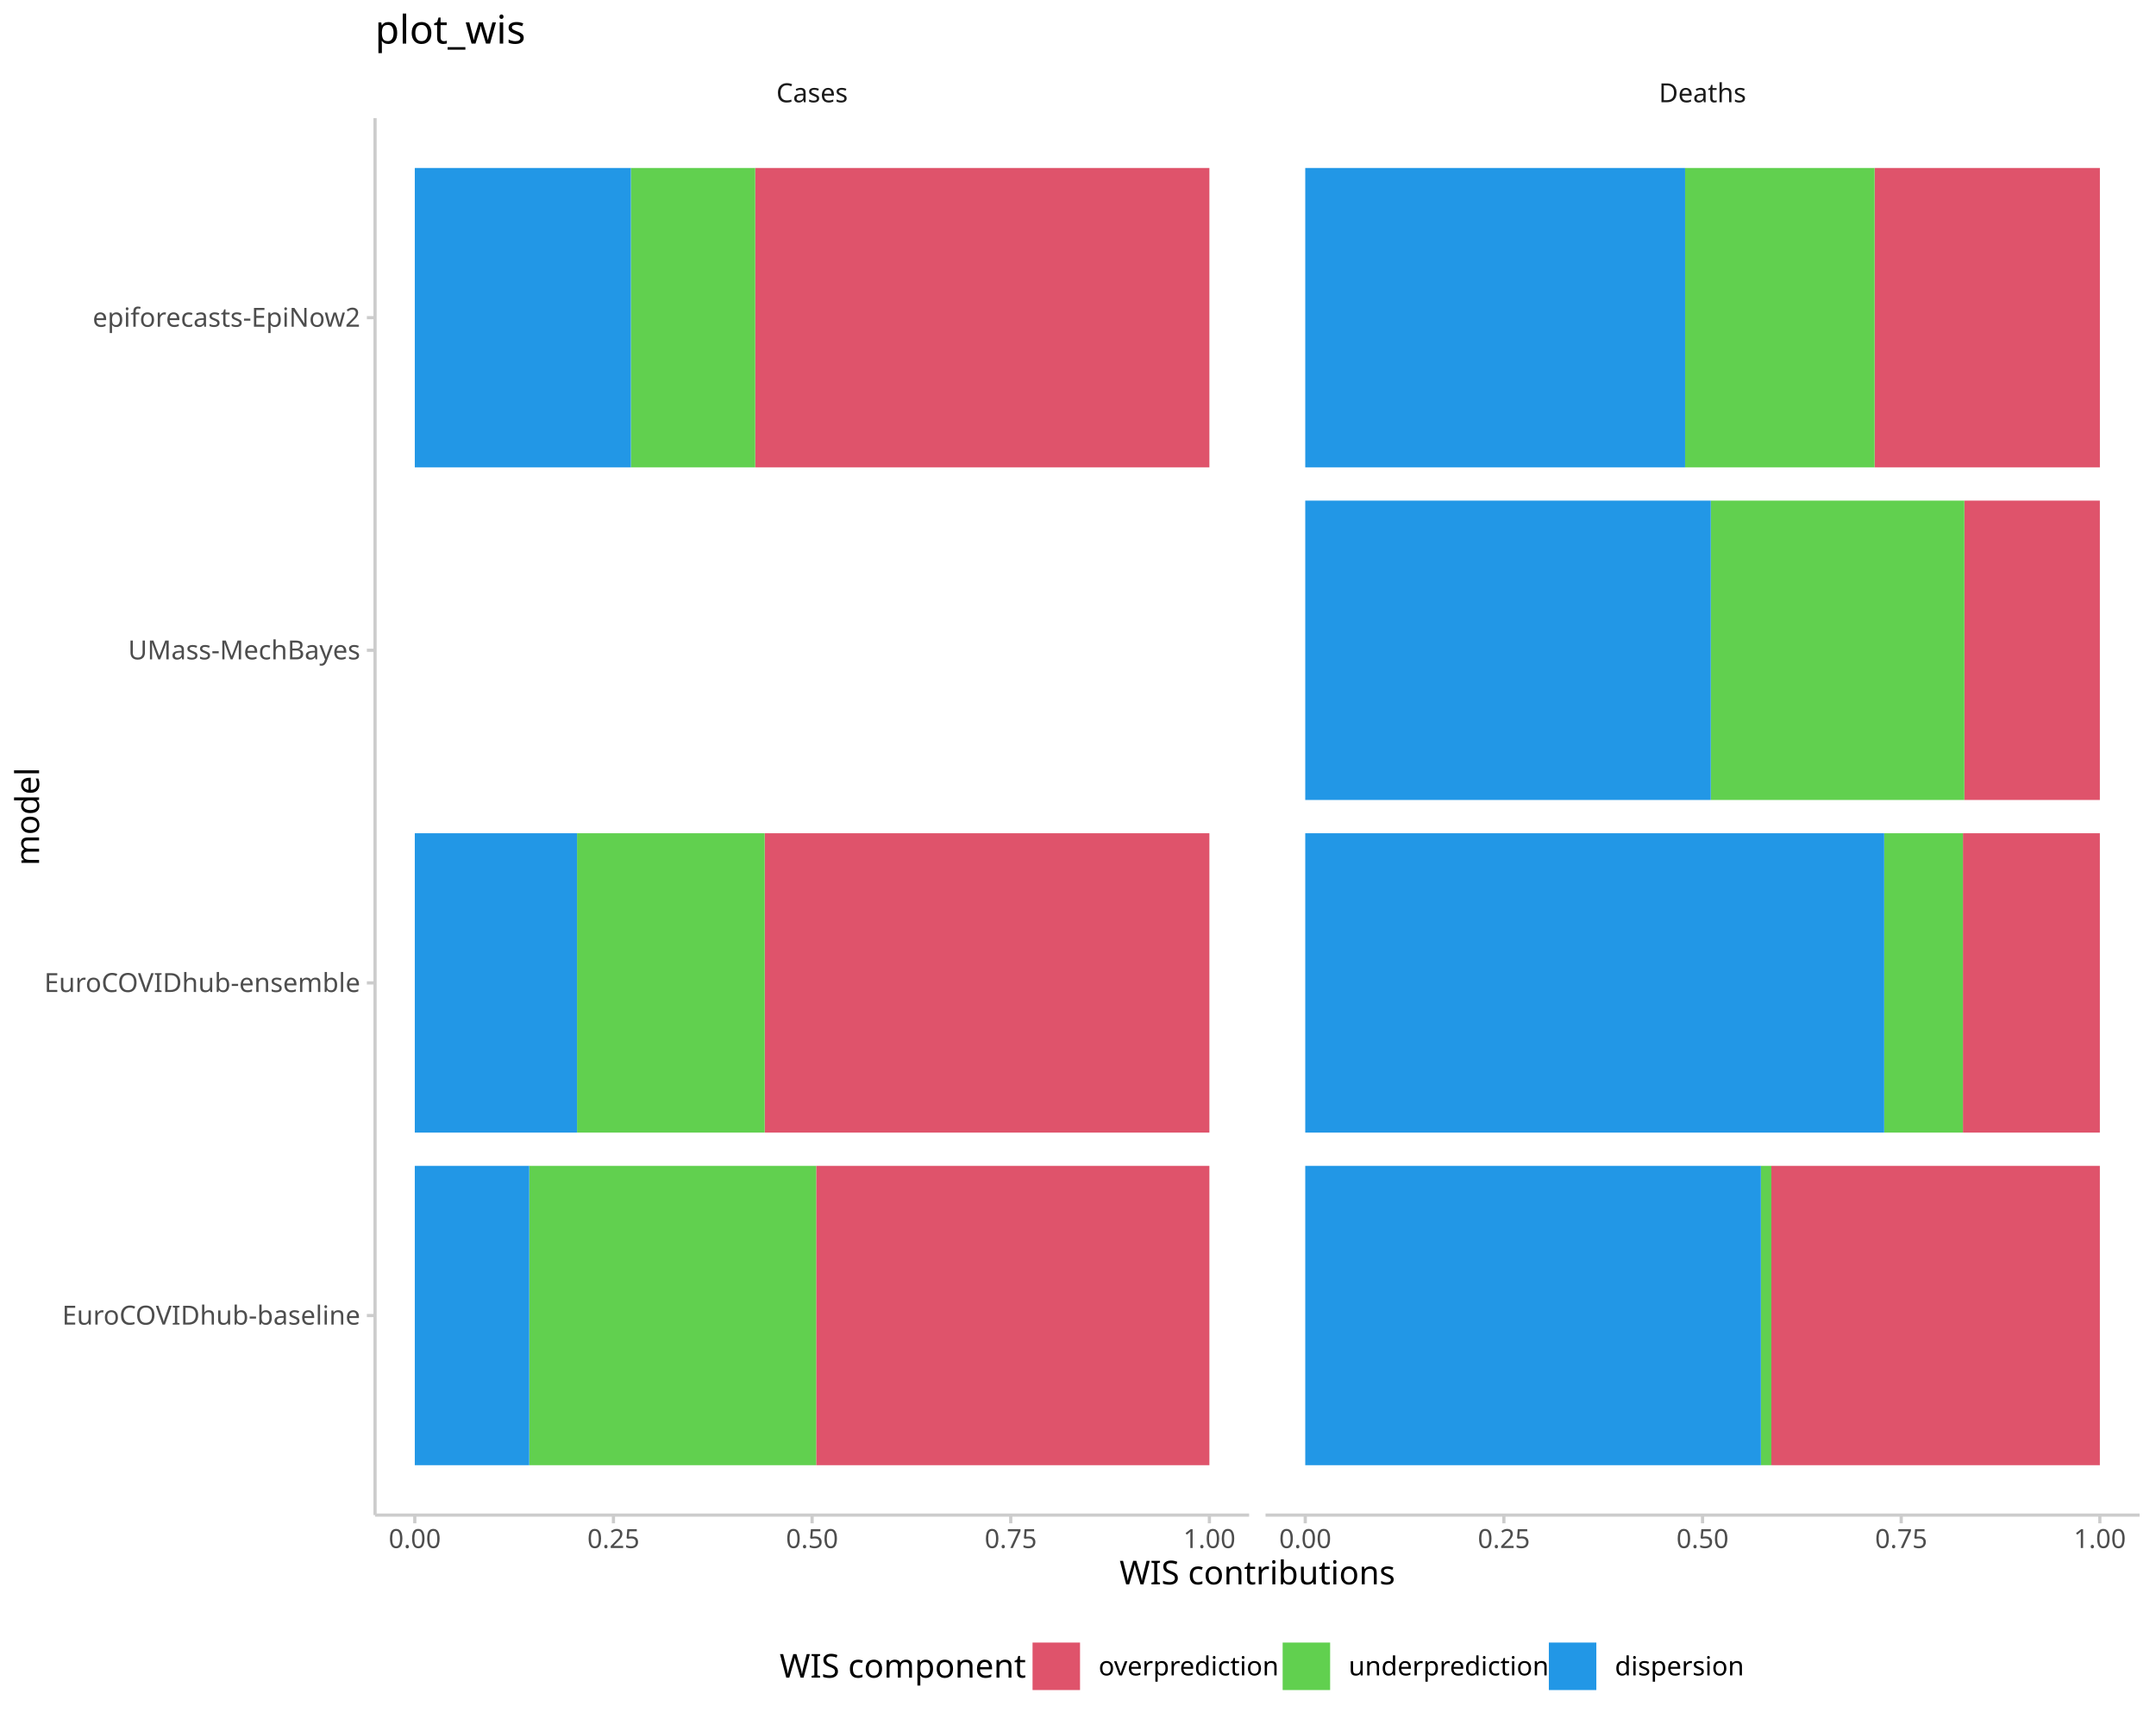
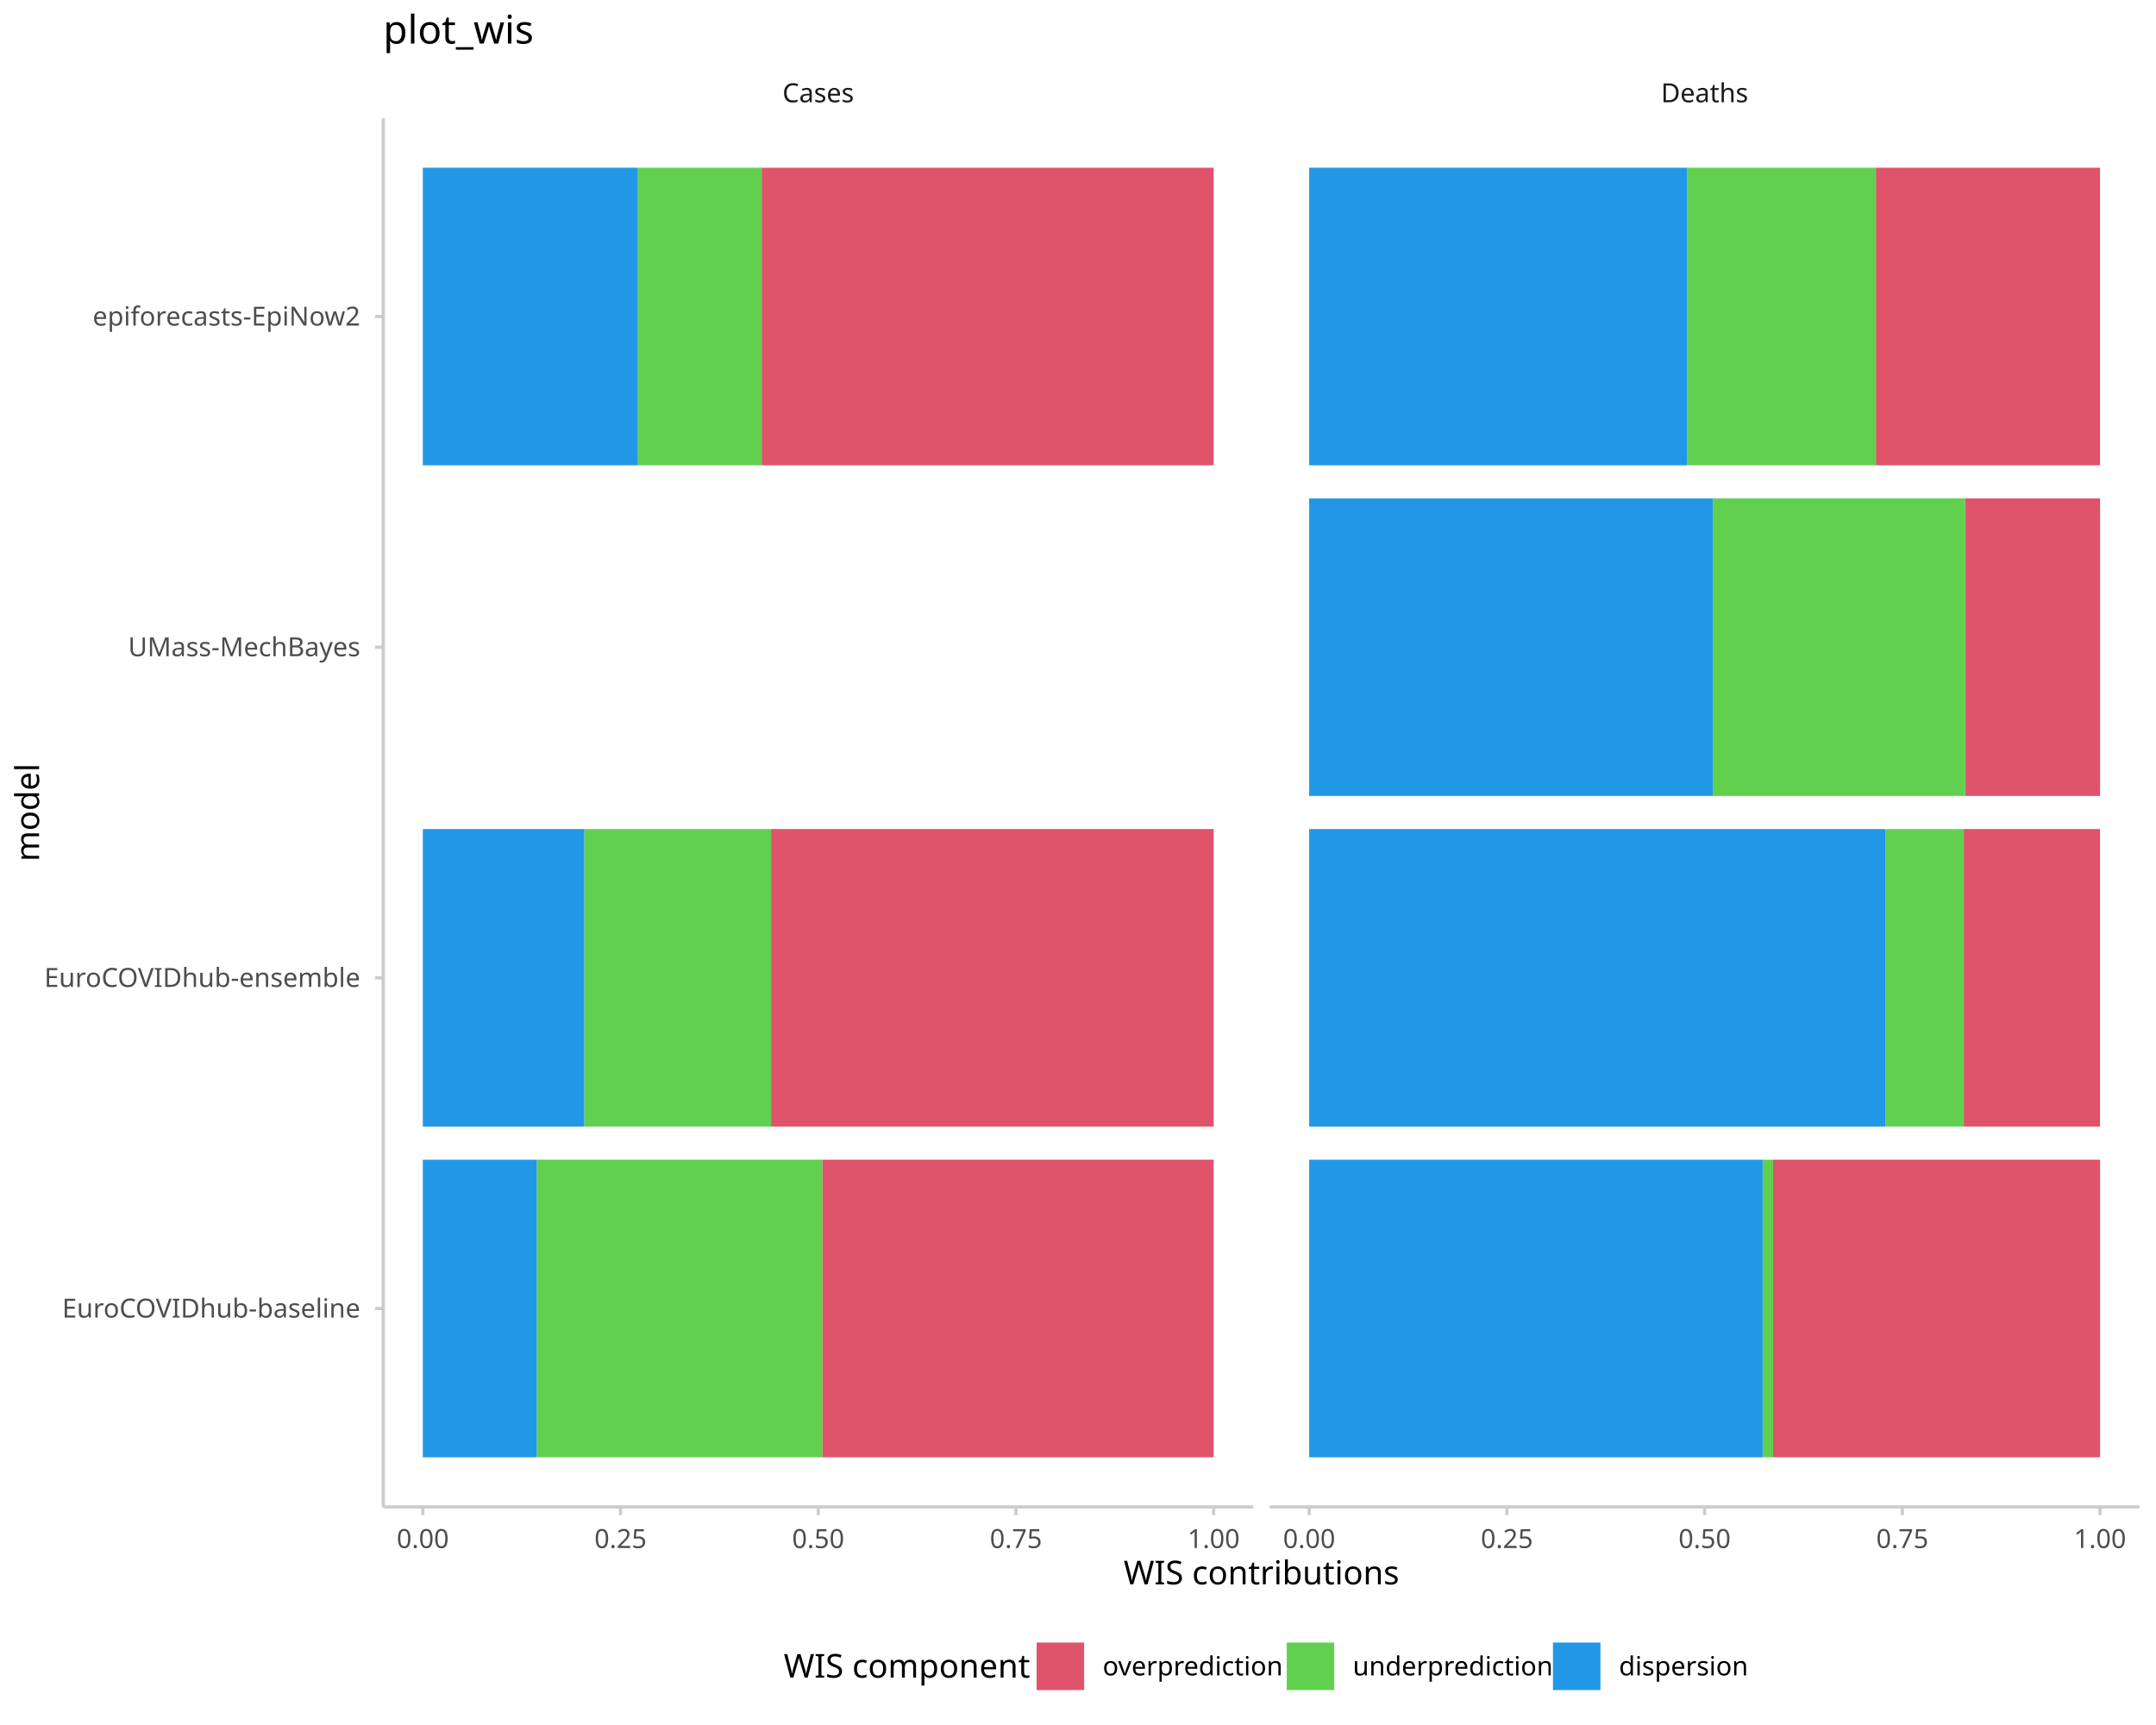
<svg xmlns="http://www.w3.org/2000/svg" class="svglite" data-engine-version="2.0" width="720.00pt" height="576.00pt" viewBox="0 0 720.00 576.00">
  <defs>
    <style type="text/css">
    .svglite line, .svglite polyline, .svglite polygon, .svglite path, .svglite rect, .svglite circle {
      fill: none;
      stroke: #000000;
      stroke-linecap: round;
      stroke-linejoin: round;
      stroke-miterlimit: 10.00;
    }
  </style>
  </defs>
  <rect width="100%" height="100%" style="stroke: none; fill: #FFFFFF;" />
  <defs>
    <clipPath id="cpMC4wMHw3MjAuMDB8MC4wMHw1NzYuMDA=">
      <rect x="0.00" y="0.00" width="720.00" height="576.00" />
    </clipPath>
  </defs>
  <g clip-path="url(#cpMC4wMHw3MjAuMDB8MC4wMHw1NzYuMDA=)">
- </g>
+     <rect x="0.00" y="0.00" width="720.00" height="576.00" style="stroke-width: 1.07; stroke: none; fill: #FFFFFF;" />
+   </g>
  <defs>
-     <clipPath id="cpMTI1LjI1fDQxNy4xNXwzOS40M3w1MDUuOTE=">
-       <rect x="125.25" y="39.43" width="291.89" height="466.48" />
+     <clipPath id="cpMTI3Ljk5fDQxOC41MnwzOS40M3w1MDMuMTc=">
+       <rect x="127.99" y="39.43" width="290.52" height="463.74" />
    </clipPath>
  </defs>
-   <g clip-path="url(#cpMTI1LjI1fDQxNy4xNXwzOS40M3w1MDUuOTE=)">
-     <rect x="255.36" y="278.23" width="148.52" height="99.96" style="stroke-width: 1.07; stroke: none; stroke-linecap: butt; stroke-linejoin: miter; fill: #DF536B;" />
-     <rect x="272.56" y="389.29" width="131.32" height="99.96" style="stroke-width: 1.07; stroke: none; stroke-linecap: butt; stroke-linejoin: miter; fill: #DF536B;" />
-     <rect x="252.21" y="56.09" width="151.67" height="99.96" style="stroke-width: 1.07; stroke: none; stroke-linecap: butt; stroke-linejoin: miter; fill: #DF536B;" />
-     <rect x="192.70" y="278.23" width="62.66" height="99.96" style="stroke-width: 1.07; stroke: none; stroke-linecap: butt; stroke-linejoin: miter; fill: #61D04F;" />
-     <rect x="176.74" y="389.29" width="95.82" height="99.96" style="stroke-width: 1.07; stroke: none; stroke-linecap: butt; stroke-linejoin: miter; fill: #61D04F;" />
-     <rect x="210.67" y="56.09" width="41.53" height="99.96" style="stroke-width: 1.07; stroke: none; stroke-linecap: butt; stroke-linejoin: miter; fill: #61D04F;" />
-     <rect x="138.52" y="278.23" width="54.18" height="99.96" style="stroke-width: 1.07; stroke: none; stroke-linecap: butt; stroke-linejoin: miter; fill: #2297E6;" />
-     <rect x="138.52" y="389.29" width="38.22" height="99.96" style="stroke-width: 1.07; stroke: none; stroke-linecap: butt; stroke-linejoin: miter; fill: #2297E6;" />
-     <rect x="138.52" y="56.09" width="72.15" height="99.96" style="stroke-width: 1.07; stroke: none; stroke-linecap: butt; stroke-linejoin: miter; fill: #2297E6;" />
+   <g clip-path="url(#cpMTI3Ljk5fDQxOC41MnwzOS40M3w1MDMuMTc=)">
+     <rect x="257.49" y="276.83" width="147.82" height="99.37" style="stroke-width: 1.07; stroke: none; stroke-linecap: butt; stroke-linejoin: miter; fill: #DF536B;" />
+     <rect x="274.60" y="387.24" width="130.71" height="99.37" style="stroke-width: 1.07; stroke: none; stroke-linecap: butt; stroke-linejoin: miter; fill: #DF536B;" />
+     <rect x="254.35" y="56.00" width="150.96" height="99.37" style="stroke-width: 1.07; stroke: none; stroke-linecap: butt; stroke-linejoin: miter; fill: #DF536B;" />
+     <rect x="195.12" y="276.83" width="62.37" height="99.37" style="stroke-width: 1.07; stroke: none; stroke-linecap: butt; stroke-linejoin: miter; fill: #61D04F;" />
+     <rect x="179.24" y="387.24" width="95.37" height="99.37" style="stroke-width: 1.07; stroke: none; stroke-linecap: butt; stroke-linejoin: miter; fill: #61D04F;" />
+     <rect x="213.01" y="56.00" width="41.34" height="99.37" style="stroke-width: 1.07; stroke: none; stroke-linecap: butt; stroke-linejoin: miter; fill: #61D04F;" />
+     <rect x="141.20" y="276.83" width="53.92" height="99.37" style="stroke-width: 1.07; stroke: none; stroke-linecap: butt; stroke-linejoin: miter; fill: #2297E6;" />
+     <rect x="141.20" y="387.24" width="38.04" height="99.37" style="stroke-width: 1.07; stroke: none; stroke-linecap: butt; stroke-linejoin: miter; fill: #2297E6;" />
+     <rect x="141.20" y="56.00" width="71.82" height="99.37" style="stroke-width: 1.07; stroke: none; stroke-linecap: butt; stroke-linejoin: miter; fill: #2297E6;" />
  </g>
  <g clip-path="url(#cpMC4wMHw3MjAuMDB8MC4wMHw1NzYuMDA=)">
</g>
  <defs>
-     <clipPath id="cpNDIyLjYzfDcxNC41MnwzOS40M3w1MDUuOTE=">
-       <rect x="422.63" y="39.43" width="291.89" height="466.48" />
+     <clipPath id="cpNDI0LjAwfDcxNC41MnwzOS40M3w1MDMuMTc=">
+       <rect x="424.00" y="39.43" width="290.52" height="463.74" />
    </clipPath>
  </defs>
-   <g clip-path="url(#cpNDIyLjYzfDcxNC41MnwzOS40M3w1MDUuOTE=)">
-     <rect x="655.52" y="278.23" width="45.73" height="99.96" style="stroke-width: 1.07; stroke: none; stroke-linecap: butt; stroke-linejoin: miter; fill: #DF536B;" />
-     <rect x="591.55" y="389.29" width="109.70" height="99.96" style="stroke-width: 1.07; stroke: none; stroke-linecap: butt; stroke-linejoin: miter; fill: #DF536B;" />
-     <rect x="656.00" y="167.16" width="45.25" height="99.96" style="stroke-width: 1.07; stroke: none; stroke-linecap: butt; stroke-linejoin: miter; fill: #DF536B;" />
-     <rect x="626.03" y="56.09" width="75.23" height="99.96" style="stroke-width: 1.07; stroke: none; stroke-linecap: butt; stroke-linejoin: miter; fill: #DF536B;" />
-     <rect x="629.24" y="278.23" width="26.29" height="99.96" style="stroke-width: 1.07; stroke: none; stroke-linecap: butt; stroke-linejoin: miter; fill: #61D04F;" />
-     <rect x="588.06" y="389.29" width="3.49" height="99.96" style="stroke-width: 1.07; stroke: none; stroke-linecap: butt; stroke-linejoin: miter; fill: #61D04F;" />
-     <rect x="571.33" y="167.16" width="84.67" height="99.96" style="stroke-width: 1.07; stroke: none; stroke-linecap: butt; stroke-linejoin: miter; fill: #61D04F;" />
-     <rect x="562.74" y="56.09" width="63.28" height="99.96" style="stroke-width: 1.07; stroke: none; stroke-linecap: butt; stroke-linejoin: miter; fill: #61D04F;" />
-     <rect x="435.89" y="278.23" width="193.34" height="99.96" style="stroke-width: 1.07; stroke: none; stroke-linecap: butt; stroke-linejoin: miter; fill: #2297E6;" />
-     <rect x="435.89" y="389.29" width="152.16" height="99.96" style="stroke-width: 1.07; stroke: none; stroke-linecap: butt; stroke-linejoin: miter; fill: #2297E6;" />
-     <rect x="435.89" y="167.16" width="135.43" height="99.96" style="stroke-width: 1.07; stroke: none; stroke-linecap: butt; stroke-linejoin: miter; fill: #2297E6;" />
-     <rect x="435.89" y="56.09" width="126.85" height="99.96" style="stroke-width: 1.07; stroke: none; stroke-linecap: butt; stroke-linejoin: miter; fill: #2297E6;" />
+   <g clip-path="url(#cpNDI0LjAwfDcxNC41MnwzOS40M3w1MDMuMTc=)">
+     <rect x="655.80" y="276.83" width="45.51" height="99.37" style="stroke-width: 1.07; stroke: none; stroke-linecap: butt; stroke-linejoin: miter; fill: #DF536B;" />
+     <rect x="592.13" y="387.24" width="109.19" height="99.37" style="stroke-width: 1.07; stroke: none; stroke-linecap: butt; stroke-linejoin: miter; fill: #DF536B;" />
+     <rect x="656.28" y="166.41" width="45.04" height="99.37" style="stroke-width: 1.07; stroke: none; stroke-linecap: butt; stroke-linejoin: miter; fill: #DF536B;" />
+     <rect x="626.44" y="56.00" width="74.87" height="99.37" style="stroke-width: 1.07; stroke: none; stroke-linecap: butt; stroke-linejoin: miter; fill: #DF536B;" />
+     <rect x="629.64" y="276.83" width="26.16" height="99.37" style="stroke-width: 1.07; stroke: none; stroke-linecap: butt; stroke-linejoin: miter; fill: #61D04F;" />
+     <rect x="588.65" y="387.24" width="3.48" height="99.37" style="stroke-width: 1.07; stroke: none; stroke-linecap: butt; stroke-linejoin: miter; fill: #61D04F;" />
+     <rect x="572.00" y="166.41" width="84.28" height="99.37" style="stroke-width: 1.07; stroke: none; stroke-linecap: butt; stroke-linejoin: miter; fill: #61D04F;" />
+     <rect x="563.45" y="56.00" width="62.99" height="99.37" style="stroke-width: 1.07; stroke: none; stroke-linecap: butt; stroke-linejoin: miter; fill: #61D04F;" />
+     <rect x="437.20" y="276.83" width="192.44" height="99.37" style="stroke-width: 1.07; stroke: none; stroke-linecap: butt; stroke-linejoin: miter; fill: #2297E6;" />
+     <rect x="437.20" y="387.24" width="151.45" height="99.37" style="stroke-width: 1.07; stroke: none; stroke-linecap: butt; stroke-linejoin: miter; fill: #2297E6;" />
+     <rect x="437.20" y="166.41" width="134.80" height="99.37" style="stroke-width: 1.07; stroke: none; stroke-linecap: butt; stroke-linejoin: miter; fill: #2297E6;" />
+     <rect x="437.20" y="56.00" width="126.25" height="99.37" style="stroke-width: 1.07; stroke: none; stroke-linecap: butt; stroke-linejoin: miter; fill: #2297E6;" />
  </g>
  <g clip-path="url(#cpMC4wMHw3MjAuMDB8MC4wMHw1NzYuMDA=)">
</g>
  <defs>
-     <clipPath id="cpMTI1LjI1fDQxNy4xNXwyMi43OHwzOS40Mw==">
-       <rect x="125.25" y="22.78" width="291.89" height="16.65" />
+     <clipPath id="cpMTI3Ljk5fDQxOC41MnwyMi43OHwzOS40Mw==">
+       <rect x="127.99" y="22.78" width="290.52" height="16.65" />
    </clipPath>
  </defs>
-   <g clip-path="url(#cpMTI1LjI1fDQxNy4xNXwyMi43OHwzOS40Mw==)">
-     <text x="271.20" y="34.14" text-anchor="middle" style="font-size: 8.80px; fill: #1A1A1A; font-family: sans;" textLength="24.95px" lengthAdjust="spacingAndGlyphs">Cases</text>
+   <g clip-path="url(#cpMTI3Ljk5fDQxOC41MnwyMi43OHwzOS40Mw==)">
+     <text x="273.25" y="34.14" text-anchor="middle" style="font-size: 8.80px; fill: #1A1A1A; font-family: sans;" textLength="24.95px" lengthAdjust="spacingAndGlyphs">Cases</text>
  </g>
  <g clip-path="url(#cpMC4wMHw3MjAuMDB8MC4wMHw1NzYuMDA=)">
</g>
  <defs>
-     <clipPath id="cpNDIyLjYzfDcxNC41MnwyMi43OHwzOS40Mw==">
-       <rect x="422.63" y="22.78" width="291.89" height="16.65" />
+     <clipPath id="cpNDI0LjAwfDcxNC41MnwyMi43OHwzOS40Mw==">
+       <rect x="424.00" y="22.78" width="290.52" height="16.65" />
    </clipPath>
  </defs>
-   <g clip-path="url(#cpNDIyLjYzfDcxNC41MnwyMi43OHwzOS40Mw==)">
-     <text x="568.57" y="34.14" text-anchor="middle" style="font-size: 8.80px; fill: #1A1A1A; font-family: sans;" textLength="27.89px" lengthAdjust="spacingAndGlyphs">Deaths</text>
+   <g clip-path="url(#cpNDI0LjAwfDcxNC41MnwyMi43OHwzOS40Mw==)">
+     <text x="569.26" y="34.14" text-anchor="middle" style="font-size: 8.80px; fill: #1A1A1A; font-family: sans;" textLength="27.89px" lengthAdjust="spacingAndGlyphs">Deaths</text>
  </g>
  <g clip-path="url(#cpMC4wMHw3MjAuMDB8MC4wMHw1NzYuMDA=)">
-     <polyline points="125.25,505.91 417.15,505.91 " style="stroke-width: 1.07; stroke: #CCCCCC; stroke-linecap: butt;" />
-     <polyline points="138.52,508.65 138.52,505.91 " style="stroke-width: 1.07; stroke: #CCCCCC; stroke-linecap: butt;" />
-     <polyline points="204.86,508.65 204.86,505.91 " style="stroke-width: 1.07; stroke: #CCCCCC; stroke-linecap: butt;" />
-     <polyline points="271.20,508.65 271.20,505.91 " style="stroke-width: 1.07; stroke: #CCCCCC; stroke-linecap: butt;" />
-     <polyline points="337.54,508.65 337.54,505.91 " style="stroke-width: 1.07; stroke: #CCCCCC; stroke-linecap: butt;" />
-     <polyline points="403.88,508.65 403.88,505.91 " style="stroke-width: 1.07; stroke: #CCCCCC; stroke-linecap: butt;" />
-     <text x="138.52" y="516.90" text-anchor="middle" style="font-size: 8.80px; fill: #4D4D4D; font-family: sans;" textLength="17.13px" lengthAdjust="spacingAndGlyphs">0.00</text>
-     <text x="204.86" y="516.90" text-anchor="middle" style="font-size: 8.80px; fill: #4D4D4D; font-family: sans;" textLength="17.13px" lengthAdjust="spacingAndGlyphs">0.25</text>
-     <text x="271.20" y="516.90" text-anchor="middle" style="font-size: 8.80px; fill: #4D4D4D; font-family: sans;" textLength="17.13px" lengthAdjust="spacingAndGlyphs">0.50</text>
-     <text x="337.54" y="516.90" text-anchor="middle" style="font-size: 8.80px; fill: #4D4D4D; font-family: sans;" textLength="17.13px" lengthAdjust="spacingAndGlyphs">0.75</text>
-     <text x="403.88" y="516.90" text-anchor="middle" style="font-size: 8.80px; fill: #4D4D4D; font-family: sans;" textLength="17.13px" lengthAdjust="spacingAndGlyphs">1.00</text>
-     <polyline points="422.63,505.91 714.52,505.91 " style="stroke-width: 1.07; stroke: #CCCCCC; stroke-linecap: butt;" />
-     <polyline points="435.89,508.65 435.89,505.91 " style="stroke-width: 1.07; stroke: #CCCCCC; stroke-linecap: butt;" />
-     <polyline points="502.23,508.65 502.23,505.91 " style="stroke-width: 1.07; stroke: #CCCCCC; stroke-linecap: butt;" />
-     <polyline points="568.57,508.65 568.57,505.91 " style="stroke-width: 1.07; stroke: #CCCCCC; stroke-linecap: butt;" />
-     <polyline points="634.91,508.65 634.91,505.91 " style="stroke-width: 1.07; stroke: #CCCCCC; stroke-linecap: butt;" />
-     <polyline points="701.25,508.65 701.25,505.91 " style="stroke-width: 1.07; stroke: #CCCCCC; stroke-linecap: butt;" />
-     <text x="435.89" y="516.90" text-anchor="middle" style="font-size: 8.80px; fill: #4D4D4D; font-family: sans;" textLength="17.13px" lengthAdjust="spacingAndGlyphs">0.00</text>
-     <text x="502.23" y="516.90" text-anchor="middle" style="font-size: 8.80px; fill: #4D4D4D; font-family: sans;" textLength="17.13px" lengthAdjust="spacingAndGlyphs">0.25</text>
-     <text x="568.57" y="516.90" text-anchor="middle" style="font-size: 8.80px; fill: #4D4D4D; font-family: sans;" textLength="17.13px" lengthAdjust="spacingAndGlyphs">0.50</text>
-     <text x="634.91" y="516.90" text-anchor="middle" style="font-size: 8.80px; fill: #4D4D4D; font-family: sans;" textLength="17.13px" lengthAdjust="spacingAndGlyphs">0.75</text>
-     <text x="701.25" y="516.90" text-anchor="middle" style="font-size: 8.80px; fill: #4D4D4D; font-family: sans;" textLength="17.13px" lengthAdjust="spacingAndGlyphs">1.00</text>
-     <polyline points="125.25,505.91 125.25,39.43 " style="stroke-width: 1.07; stroke: #CCCCCC; stroke-linecap: butt;" />
-     <text x="120.32" y="442.30" text-anchor="end" style="font-size: 8.80px; fill: #4D4D4D; font-family: sans;" textLength="96.87px" lengthAdjust="spacingAndGlyphs">EuroCOVIDhub-baseline</text>
-     <text x="120.32" y="331.24" text-anchor="end" style="font-size: 8.80px; fill: #4D4D4D; font-family: sans;" textLength="102.25px" lengthAdjust="spacingAndGlyphs">EuroCOVIDhub-ensemble</text>
-     <text x="120.32" y="220.17" text-anchor="end" style="font-size: 8.80px; fill: #4D4D4D; font-family: sans;" textLength="76.32px" lengthAdjust="spacingAndGlyphs">UMass-MechBayes</text>
-     <text x="120.32" y="109.10" text-anchor="end" style="font-size: 8.80px; fill: #4D4D4D; font-family: sans;" textLength="85.61px" lengthAdjust="spacingAndGlyphs">epiforecasts-EpiNow2</text>
-     <polyline points="122.51,439.27 125.25,439.27 " style="stroke-width: 1.07; stroke: #CCCCCC; stroke-linecap: butt;" />
-     <polyline points="122.51,328.21 125.25,328.21 " style="stroke-width: 1.07; stroke: #CCCCCC; stroke-linecap: butt;" />
-     <polyline points="122.51,217.14 125.25,217.14 " style="stroke-width: 1.07; stroke: #CCCCCC; stroke-linecap: butt;" />
-     <polyline points="122.51,106.07 125.25,106.07 " style="stroke-width: 1.07; stroke: #CCCCCC; stroke-linecap: butt;" />
-     <text x="419.89" y="529.04" text-anchor="middle" style="font-size: 11.00px; font-family: sans;" textLength="86.21px" lengthAdjust="spacingAndGlyphs">WIS contributions</text>
-     <text transform="translate(13.05,272.67) rotate(-90)" text-anchor="middle" style="font-size: 11.00px; font-family: sans;" textLength="29.96px" lengthAdjust="spacingAndGlyphs">model</text>
-     <text x="260.36" y="560.19" style="font-size: 11.00px; font-family: sans;" textLength="78.27px" lengthAdjust="spacingAndGlyphs">WIS component</text>
-     <rect x="344.82" y="548.47" width="15.86" height="15.86" style="stroke-width: 1.07; stroke: none; stroke-linecap: butt; stroke-linejoin: miter; fill: #DF536B;" />
-     <rect x="428.34" y="548.47" width="15.86" height="15.86" style="stroke-width: 1.07; stroke: none; stroke-linecap: butt; stroke-linejoin: miter; fill: #61D04F;" />
-     <rect x="517.24" y="548.47" width="15.86" height="15.86" style="stroke-width: 1.07; stroke: none; stroke-linecap: butt; stroke-linejoin: miter; fill: #2297E6;" />
-     <text x="366.87" y="559.43" style="font-size: 8.80px; font-family: sans;" textLength="55.28px" lengthAdjust="spacingAndGlyphs">overprediction</text>
-     <text x="450.39" y="559.43" style="font-size: 8.80px; font-family: sans;" textLength="60.67px" lengthAdjust="spacingAndGlyphs">underprediction</text>
-     <text x="539.29" y="559.43" style="font-size: 8.80px; font-family: sans;" textLength="40.12px" lengthAdjust="spacingAndGlyphs">dispersion</text>
-     <text x="125.25" y="14.56" style="font-size: 13.20px; font-family: sans;" textLength="47.69px" lengthAdjust="spacingAndGlyphs">plot_wis</text>
+     <polyline points="127.99,503.17 418.52,503.17 " style="stroke-width: 1.07; stroke: #CCCCCC; stroke-linecap: butt;" />
+     <polyline points="141.20,505.91 141.20,503.17 " style="stroke-width: 1.07; stroke: #CCCCCC; stroke-linecap: butt;" />
+     <polyline points="207.23,505.91 207.23,503.17 " style="stroke-width: 1.07; stroke: #CCCCCC; stroke-linecap: butt;" />
+     <polyline points="273.25,505.91 273.25,503.17 " style="stroke-width: 1.07; stroke: #CCCCCC; stroke-linecap: butt;" />
+     <polyline points="339.28,505.91 339.28,503.17 " style="stroke-width: 1.07; stroke: #CCCCCC; stroke-linecap: butt;" />
+     <polyline points="405.31,505.91 405.31,503.17 " style="stroke-width: 1.07; stroke: #CCCCCC; stroke-linecap: butt;" />
+     <text x="141.20" y="516.90" text-anchor="middle" style="font-size: 8.80px; fill: #4D4D4D; font-family: sans;" textLength="17.13px" lengthAdjust="spacingAndGlyphs">0.00</text>
+     <text x="207.23" y="516.90" text-anchor="middle" style="font-size: 8.80px; fill: #4D4D4D; font-family: sans;" textLength="17.13px" lengthAdjust="spacingAndGlyphs">0.25</text>
+     <text x="273.25" y="516.90" text-anchor="middle" style="font-size: 8.80px; fill: #4D4D4D; font-family: sans;" textLength="17.13px" lengthAdjust="spacingAndGlyphs">0.50</text>
+     <text x="339.28" y="516.90" text-anchor="middle" style="font-size: 8.80px; fill: #4D4D4D; font-family: sans;" textLength="17.13px" lengthAdjust="spacingAndGlyphs">0.75</text>
+     <text x="405.31" y="516.90" text-anchor="middle" style="font-size: 8.80px; fill: #4D4D4D; font-family: sans;" textLength="17.13px" lengthAdjust="spacingAndGlyphs">1.00</text>
+     <polyline points="424.00,503.17 714.52,503.17 " style="stroke-width: 1.07; stroke: #CCCCCC; stroke-linecap: butt;" />
+     <polyline points="437.20,505.91 437.20,503.17 " style="stroke-width: 1.07; stroke: #CCCCCC; stroke-linecap: butt;" />
+     <polyline points="503.23,505.91 503.23,503.17 " style="stroke-width: 1.07; stroke: #CCCCCC; stroke-linecap: butt;" />
+     <polyline points="569.26,505.91 569.26,503.17 " style="stroke-width: 1.07; stroke: #CCCCCC; stroke-linecap: butt;" />
+     <polyline points="635.29,505.91 635.29,503.17 " style="stroke-width: 1.07; stroke: #CCCCCC; stroke-linecap: butt;" />
+     <polyline points="701.31,505.91 701.31,503.17 " style="stroke-width: 1.07; stroke: #CCCCCC; stroke-linecap: butt;" />
+     <text x="437.20" y="516.90" text-anchor="middle" style="font-size: 8.80px; fill: #4D4D4D; font-family: sans;" textLength="17.13px" lengthAdjust="spacingAndGlyphs">0.00</text>
+     <text x="503.23" y="516.90" text-anchor="middle" style="font-size: 8.80px; fill: #4D4D4D; font-family: sans;" textLength="17.13px" lengthAdjust="spacingAndGlyphs">0.25</text>
+     <text x="569.26" y="516.90" text-anchor="middle" style="font-size: 8.80px; fill: #4D4D4D; font-family: sans;" textLength="17.13px" lengthAdjust="spacingAndGlyphs">0.50</text>
+     <text x="635.29" y="516.90" text-anchor="middle" style="font-size: 8.80px; fill: #4D4D4D; font-family: sans;" textLength="17.13px" lengthAdjust="spacingAndGlyphs">0.75</text>
+     <text x="701.31" y="516.90" text-anchor="middle" style="font-size: 8.80px; fill: #4D4D4D; font-family: sans;" textLength="17.13px" lengthAdjust="spacingAndGlyphs">1.00</text>
+     <polyline points="127.99,503.17 127.99,39.43 " style="stroke-width: 1.07; stroke: #CCCCCC; stroke-linecap: butt;" />
+     <text x="120.32" y="439.95" text-anchor="end" style="font-size: 8.80px; fill: #4D4D4D; font-family: sans;" textLength="96.87px" lengthAdjust="spacingAndGlyphs">EuroCOVIDhub-baseline</text>
+     <text x="120.32" y="329.54" text-anchor="end" style="font-size: 8.80px; fill: #4D4D4D; font-family: sans;" textLength="102.25px" lengthAdjust="spacingAndGlyphs">EuroCOVIDhub-ensemble</text>
+     <text x="120.32" y="219.13" text-anchor="end" style="font-size: 8.80px; fill: #4D4D4D; font-family: sans;" textLength="76.32px" lengthAdjust="spacingAndGlyphs">UMass-MechBayes</text>
+     <text x="120.32" y="108.71" text-anchor="end" style="font-size: 8.80px; fill: #4D4D4D; font-family: sans;" textLength="85.61px" lengthAdjust="spacingAndGlyphs">epiforecasts-EpiNow2</text>
+     <polyline points="125.25,436.93 127.99,436.93 " style="stroke-width: 1.07; stroke: #CCCCCC; stroke-linecap: butt;" />
+     <polyline points="125.25,326.51 127.99,326.51 " style="stroke-width: 1.07; stroke: #CCCCCC; stroke-linecap: butt;" />
+     <polyline points="125.25,216.10 127.99,216.10 " style="stroke-width: 1.07; stroke: #CCCCCC; stroke-linecap: butt;" />
+     <polyline points="125.25,105.68 127.99,105.68 " style="stroke-width: 1.07; stroke: #CCCCCC; stroke-linecap: butt;" />
+     <text x="421.26" y="529.04" text-anchor="middle" style="font-size: 11.00px; font-family: sans;" textLength="86.21px" lengthAdjust="spacingAndGlyphs">WIS contributions</text>
+     <text transform="translate(13.05,271.30) rotate(-90)" text-anchor="middle" style="font-size: 11.00px; font-family: sans;" textLength="29.96px" lengthAdjust="spacingAndGlyphs">model</text>
+     <text x="261.73" y="560.19" style="font-size: 11.00px; font-family: sans;" textLength="78.27px" lengthAdjust="spacingAndGlyphs">WIS component</text>
+     <rect x="346.19" y="548.47" width="15.86" height="15.86" style="stroke-width: 1.07; stroke: none; stroke-linecap: butt; stroke-linejoin: miter; fill: #DF536B;" />
+     <rect x="429.71" y="548.47" width="15.86" height="15.86" style="stroke-width: 1.07; stroke: none; stroke-linecap: butt; stroke-linejoin: miter; fill: #61D04F;" />
+     <rect x="518.61" y="548.47" width="15.86" height="15.86" style="stroke-width: 1.07; stroke: none; stroke-linecap: butt; stroke-linejoin: miter; fill: #2297E6;" />
+     <text x="368.24" y="559.43" style="font-size: 8.80px; font-family: sans;" textLength="55.28px" lengthAdjust="spacingAndGlyphs">overprediction</text>
+     <text x="451.76" y="559.43" style="font-size: 8.80px; font-family: sans;" textLength="60.67px" lengthAdjust="spacingAndGlyphs">underprediction</text>
+     <text x="540.66" y="559.43" style="font-size: 8.80px; font-family: sans;" textLength="40.12px" lengthAdjust="spacingAndGlyphs">dispersion</text>
+     <text x="127.99" y="14.56" style="font-size: 13.20px; font-family: sans;" textLength="47.69px" lengthAdjust="spacingAndGlyphs">plot_wis</text>
  </g>
</svg>
